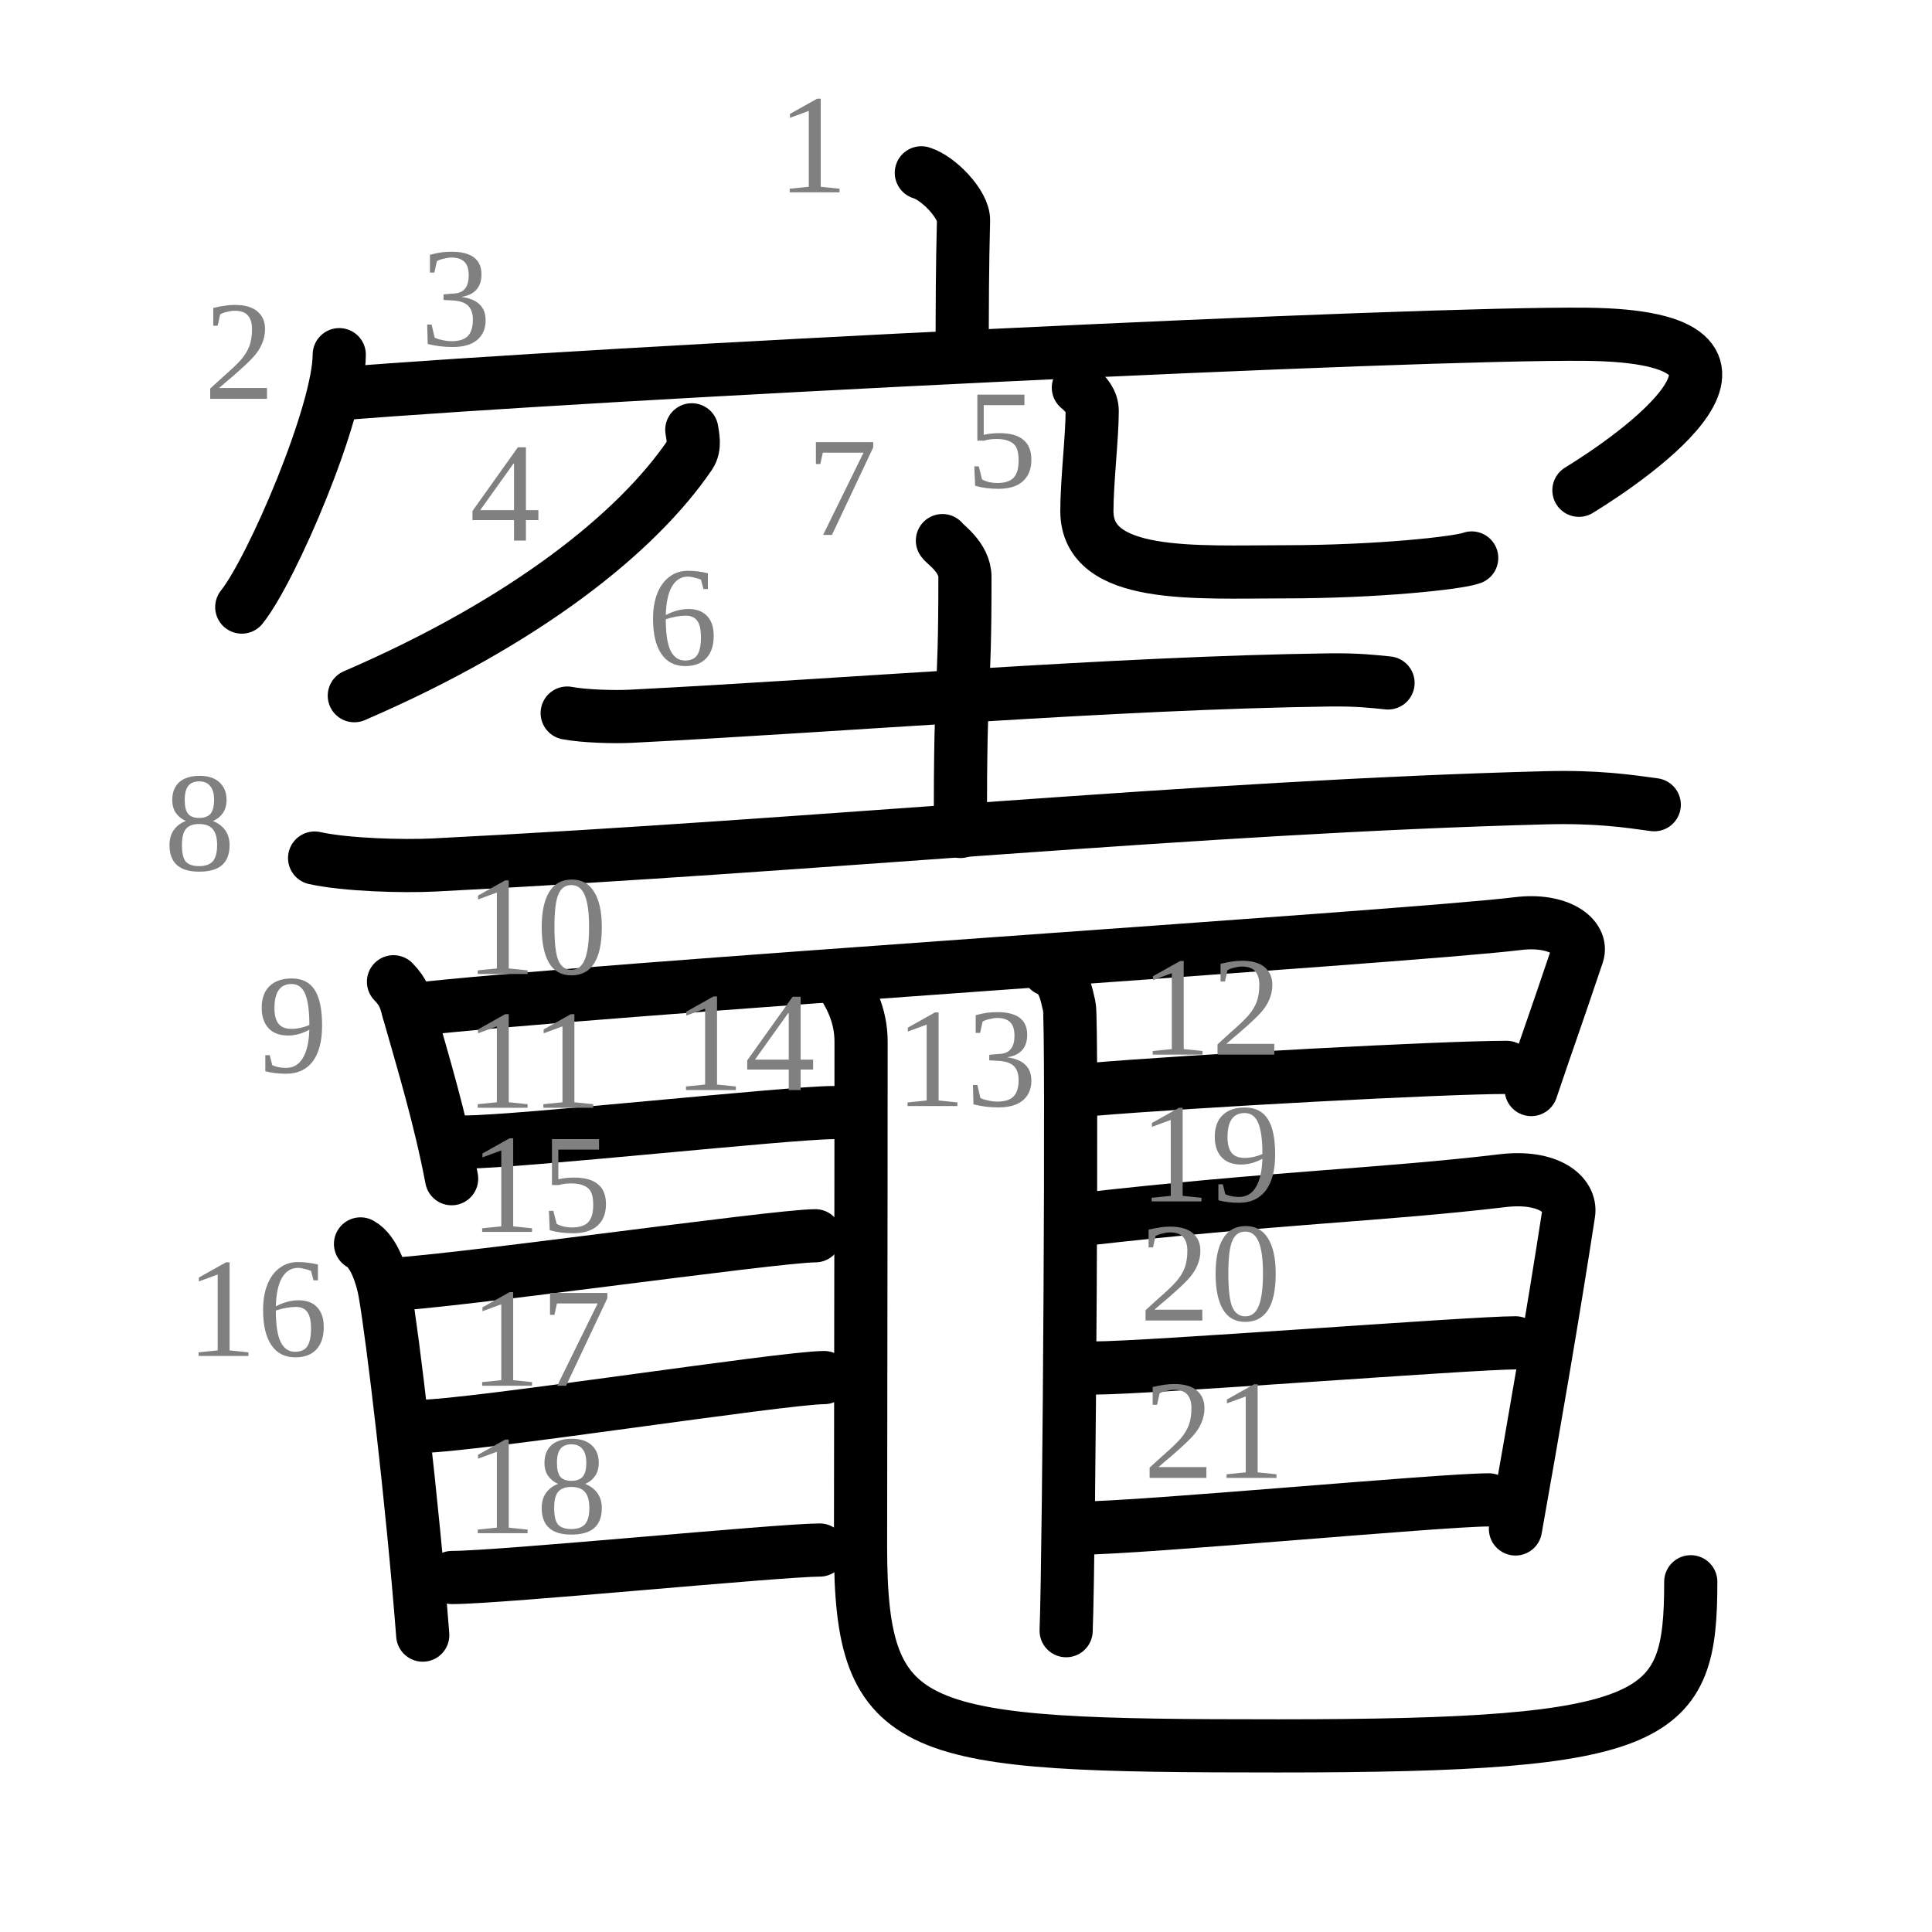
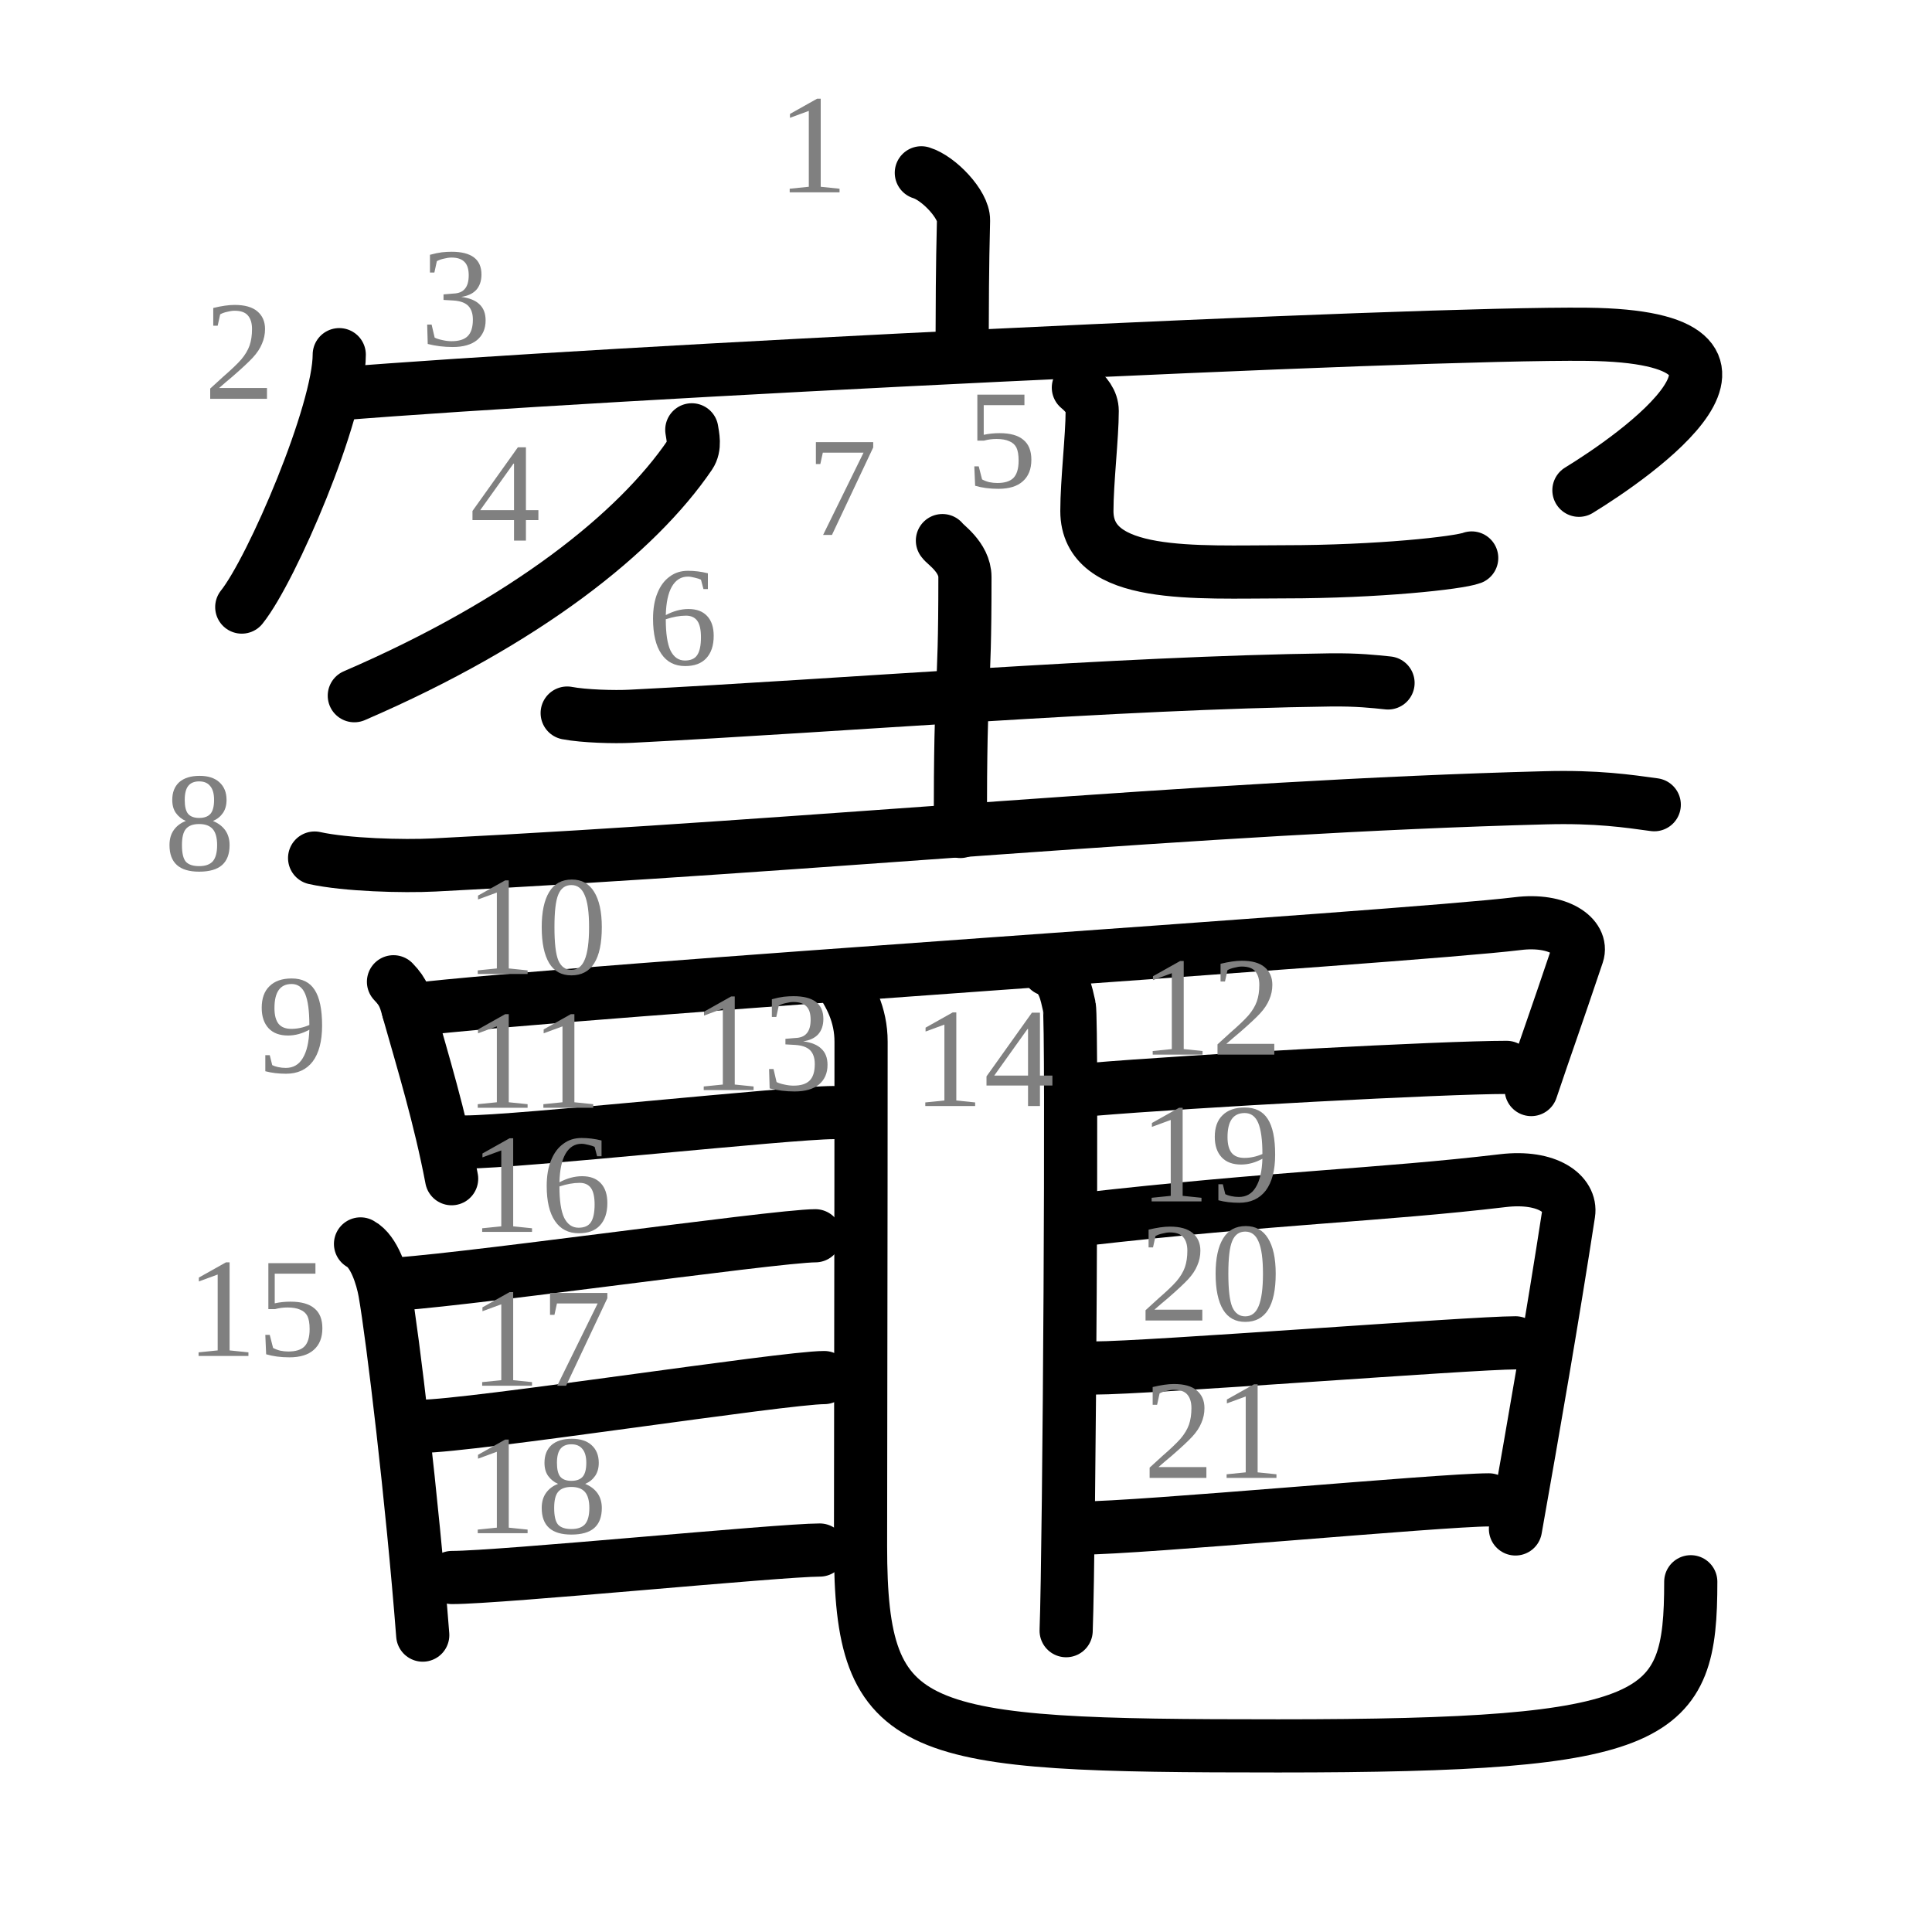
<svg xmlns="http://www.w3.org/2000/svg" xmlns:ns1="http://kanjivg.tagaini.net" width="109" height="109" viewBox="0 0 109 109">
  <g id="kvg:StrokePaths_07ac8" style="fill:none;stroke:#000000;stroke-width:3;stroke-linecap:round;stroke-linejoin:round;">
    <g id="kvg:07ac8" ns1:element="竈">
      <g id="kvg:07ac8-g1" ns1:position="top">
        <g id="kvg:07ac8-g2" ns1:element="穴" ns1:variant="true" ns1:radical="general">
          <g id="kvg:07ac8-g3" ns1:element="宀" ns1:position="top">
            <path id="kvg:07ac8-s1" ns1:type="㇑a" d="M51.98,9.75c0.99,0.3,2.4,1.8,2.38,2.68c-0.07,2.77-0.07,4.76-0.08,7.29" />
            <g id="kvg:07ac8-g4" ns1:element="冖">
              <path id="kvg:07ac8-s2" ns1:type="㇔" d="M19.14,20.01c0,3.23-3.78,12.09-5.5,14.24" />
              <path id="kvg:07ac8-s3" ns1:type="㇖b" d="M18.87,22.24C34,21,79.95,18.75,89.54,18.86c12.41,0.14,2.63,6.91-0.46,8.8" />
            </g>
          </g>
          <g id="kvg:07ac8-g5" ns1:element="八" ns1:variant="true" ns1:position="bottom">
            <path id="kvg:07ac8-s4" ns1:type="㇒" d="M39.03,24.25c0.05,0.35,0.21,0.95-0.11,1.42c-2.97,4.36-9.22,9.39-18.93,13.58" />
            <path id="kvg:07ac8-s5" ns1:type="㇟/㇏" d="M60.84,21.87c0.42,0.35,0.78,0.77,0.78,1.32c0,1.45-0.3,3.98-0.3,5.64c0,3.87,6.14,3.43,11.15,3.43c5.28,0,9.82-0.5,10.56-0.78" />
          </g>
        </g>
        <g id="kvg:07ac8-g6" ns1:element="土">
          <path id="kvg:07ac8-s6" ns1:type="㇐" d="M32,40.23c0.94,0.18,2.66,0.23,3.59,0.18c12.05-0.61,27.32-1.89,39.44-2.05c1.56-0.02,2.5,0.09,3.28,0.17" />
          <path id="kvg:07ac8-s7" ns1:type="㇑a" d="M53.17,30.5c0.09,0.18,1.27,0.92,1.27,2.06c0,7.28-0.26,4.73-0.26,14.35" />
          <path id="kvg:07ac8-s8" ns1:type="㇐" d="M17.75,48.41c1.76,0.39,4.99,0.48,6.75,0.39c21.8-1.1,43.18-3.28,62.67-3.79c2.93-0.08,4.7,0.19,6.16,0.39" />
        </g>
      </g>
      <g id="kvg:07ac8-g7" ns1:element="黽" ns1:position="bottom">
        <path id="kvg:07ac8-s9" ns1:type="㇑" d="M22.2,55.39c0.61,0.63,0.67,1.01,0.89,1.79c0.75,2.65,1.73,5.85,2.39,9.32" />
        <path id="kvg:07ac8-s10" ns1:type="㇕" d="M23.04,56.99c9.92-1.16,56.29-4.11,62.58-4.88c2.31-0.29,3.71,0.75,3.38,1.73c-1.35,4.01-1.66,4.81-2.61,7.63" />
        <path id="kvg:07ac8-s11" ns1:type="㇐" d="M26.25,64.43c2.96,0,18.32-1.66,20.75-1.66" />
        <path id="kvg:07ac8-s12" ns1:type="㇐" d="M61.5,61.47c5.95-0.5,19.93-1.25,23.5-1.25" />
-         <path id="kvg:07ac8-s13" ns1:type="㇑" d="M59.14,54.7c0.88,0.38,1.01,1.33,1.19,2.09c0.18,0.76,0,30.46-0.18,35.21" />
-         <path id="kvg:07ac8-s14" ns1:type="㇟" d="M47.24,55.09c0.72,0.99,1.34,2.16,1.34,3.68c0,10.37-0.03,23.83-0.03,28.47c0,10.82,2.84,11.26,23.56,11.26c21.68,0,23.28-1.48,23.28-9.26" />
-         <path id="kvg:07ac8-s15" ns1:type="㇐" d="M21.75,72.47c2.75,0,22-2.75,24.25-2.75" />
-         <path id="kvg:07ac8-s16" ns1:type="㇑" d="M20.34,70.18c0.78,0.42,1.22,1.87,1.37,2.7c0.44,2.48,1.55,11.75,2.14,19.37" />
+         <path id="kvg:07ac8-s13" ns1:type="㇟" d="M47.24,55.09c0.72,0.99,1.34,2.16,1.34,3.68c0,10.37-0.03,23.83-0.03,28.47c0,10.82,2.84,11.26,23.56,11.26c21.68,0,23.28-1.48,23.28-9.26" />
+         <path id="kvg:07ac8-s14" ns1:type="㇑" d="M59.14,54.7c0.88,0.38,1.01,1.33,1.19,2.09c0.18,0.76,0,30.46-0.18,35.21" />
+         <path id="kvg:07ac8-s15" ns1:type="㇑" d="M20.34,70.18c0.78,0.42,1.22,1.87,1.37,2.7c0.44,2.48,1.55,11.75,2.14,19.37" />
+         <path id="kvg:07ac8-s16" ns1:type="㇐" d="M21.75,72.47c2.75,0,22-2.75,24.25-2.75" />
        <path id="kvg:07ac8-s17" ns1:type="㇐" d="M23.75,80.47c2.75,0,20.5-2.75,22.75-2.75" />
        <path id="kvg:07ac8-s18" ns1:type="㇐" d="M25.5,89c2.75,0,18.5-1.55,20.75-1.55" />
        <path id="kvg:07ac8-s19" ns1:type="㇕" d="M61.04,68.8c10.89-1.24,16.84-1.37,23.75-2.19c2.54-0.3,3.88,0.77,3.71,1.85c-0.89,5.78-1.97,12-3,17.8" />
        <path id="kvg:07ac8-s20" ns1:type="㇐" d="M61.75,77.18c3,0,21.29-1.42,23.75-1.42" />
        <path id="kvg:07ac8-s21" ns1:type="㇐" d="M61,86.21c3.29,0,20.31-1.59,23-1.59" />
      </g>
    </g>
  </g>
  <g id="kvg:StrokeNumbers_07ac8" style="font-size:8;fill:#808080">
    <text transform="matrix(1 0 0 1 43.85 10.85)">1</text>
    <text transform="matrix(1 0 0 1 11.50 22.50)">2</text>
    <text transform="matrix(1 0 0 1 23.71 19.50)">3</text>
    <text transform="matrix(1 0 0 1 26.50 30.50)">4</text>
    <text transform="matrix(1 0 0 1 54.50 27.50)">5</text>
    <text transform="matrix(1 0 0 1 36.50 37.50)">6</text>
    <text transform="matrix(1 0 0 1 45.50 30.18)">7</text>
    <text transform="matrix(1 0 0 1 9.25 49.10)">8</text>
    <text transform="matrix(1 0 0 1 14.50 60.50)">9</text>
    <text transform="matrix(1 0 0 1 26.25 54.95)">10</text>
    <text transform="matrix(1 0 0 1 26.25 62.50)">11</text>
    <text transform="matrix(1 0 0 1 64.33 59.50)">12</text>
-     <text transform="matrix(1 0 0 1 50.5 62.40)">13</text>
-     <text transform="matrix(1 0 0 1 38.00 61.50)">14</text>
-     <text transform="matrix(1 0 0 1 26.50 69.50)">15</text>
-     <text transform="matrix(1 0 0 1 10.50 76.50)">16</text>
+     <text transform="matrix(1 0 0 1 39.00 61.50)">13</text>
+     <text transform="matrix(1 0 0 1 51.50 62.40)">14</text>
+     <text transform="matrix(1 0 0 1 10.50 76.50)">15</text>
+     <text transform="matrix(1 0 0 1 26.50 69.50)">16</text>
    <text transform="matrix(1 0 0 1 26.50 78.18)">17</text>
    <text transform="matrix(1 0 0 1 26.25 86.50)">18</text>
    <text transform="matrix(1 0 0 1 64.27 67.78)">19</text>
    <text transform="matrix(1 0 0 1 64.27 74.50)">20</text>
    <text transform="matrix(1 0 0 1 64.50 83.38)">21</text>
  </g>
</svg>
